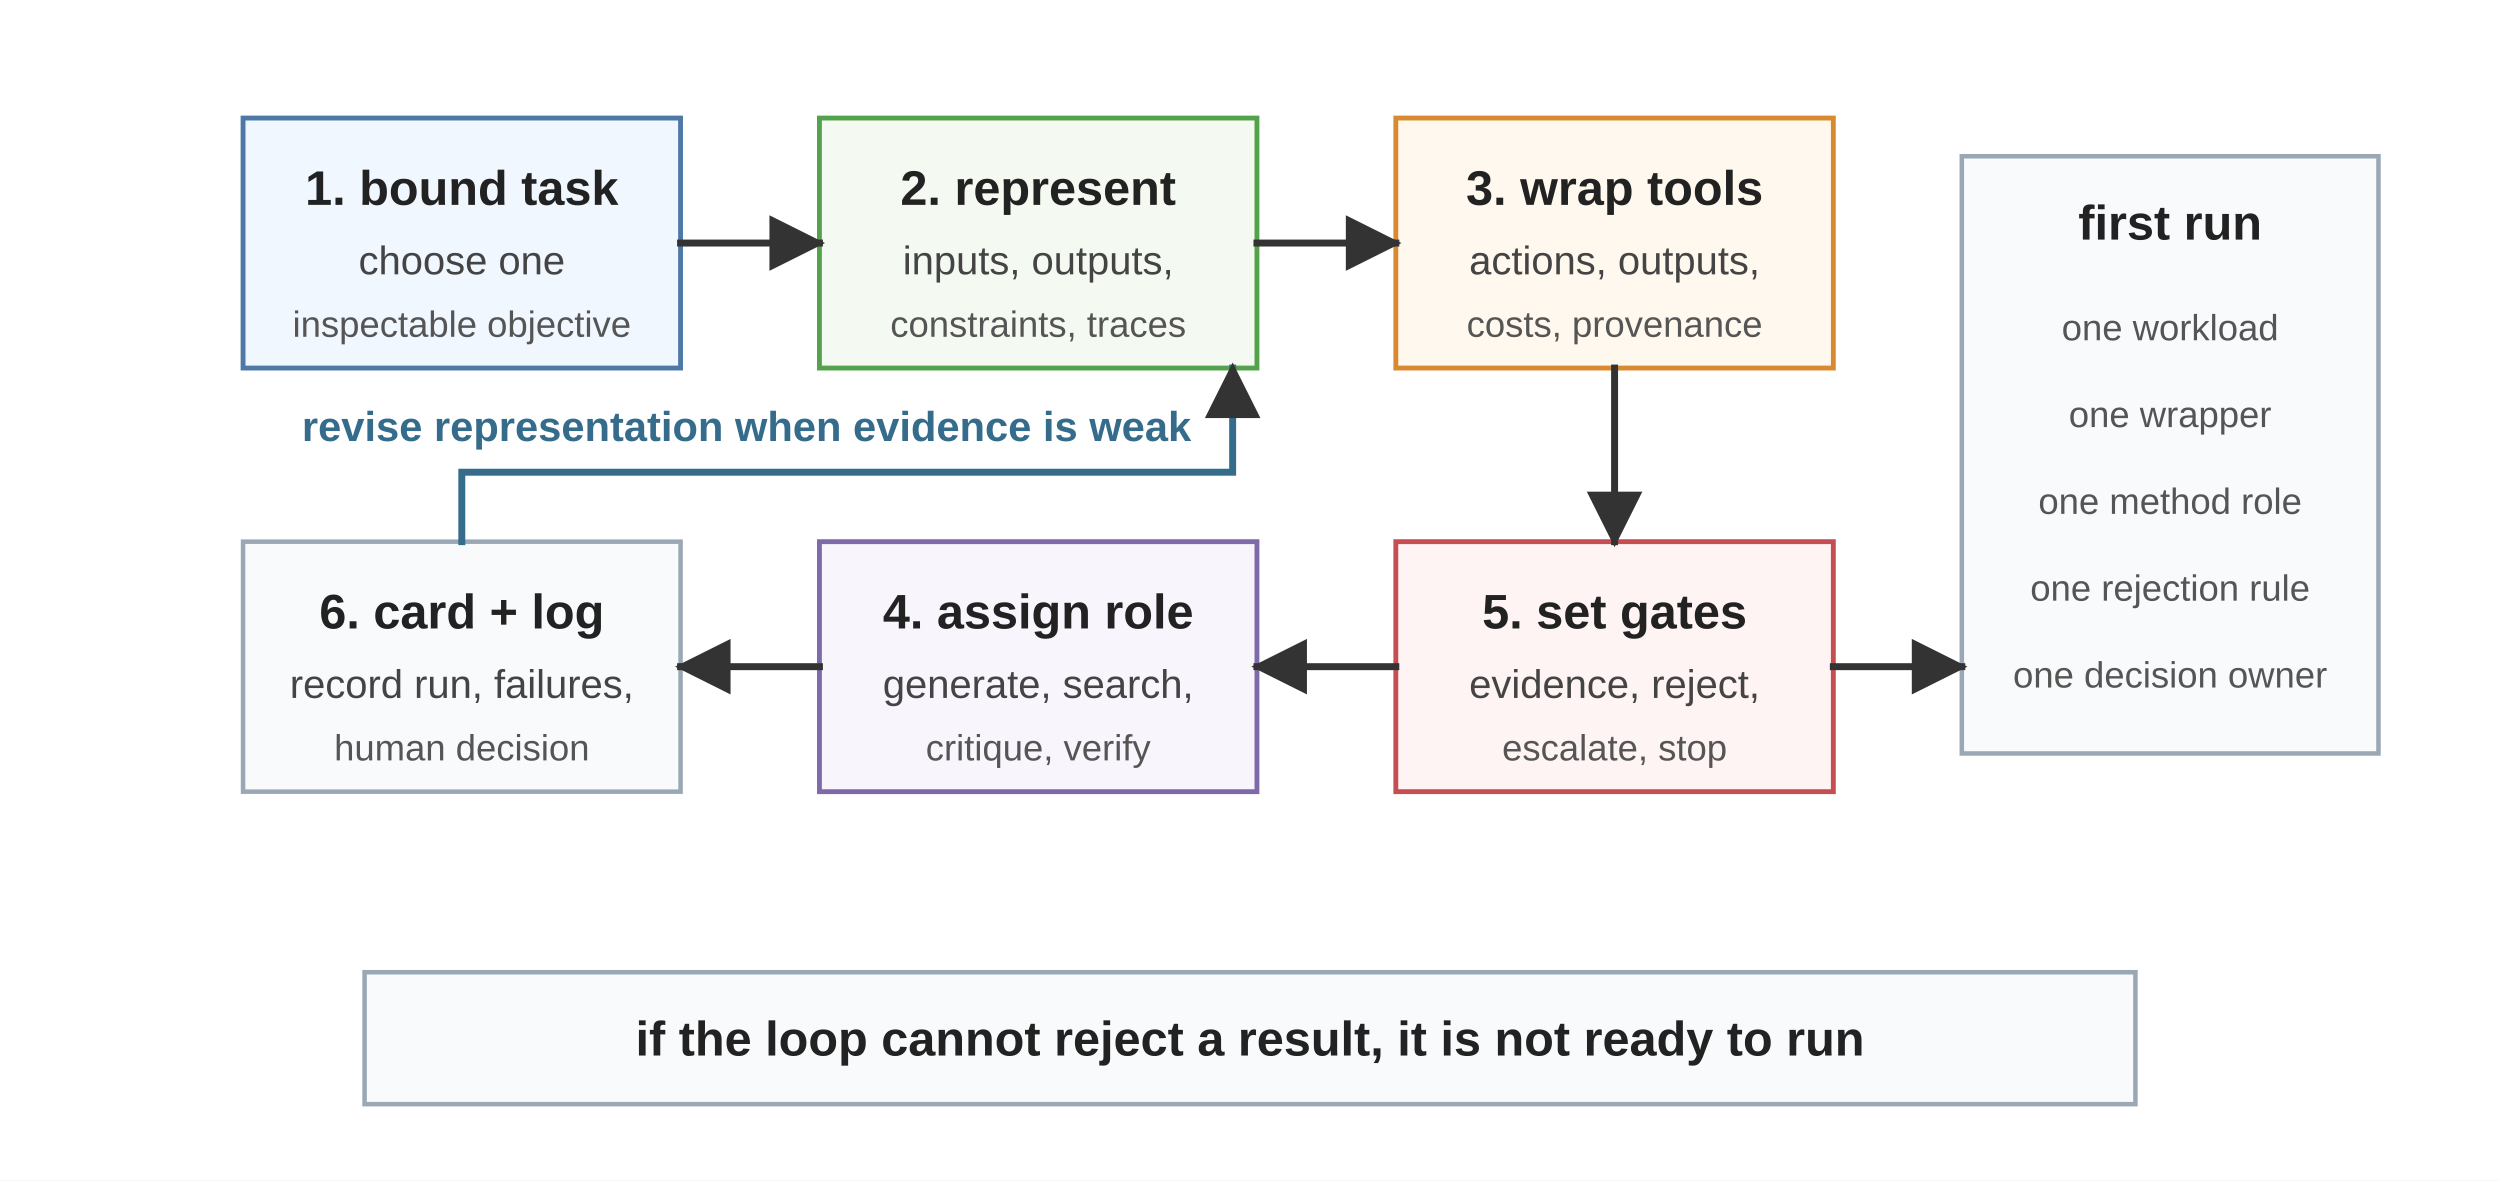
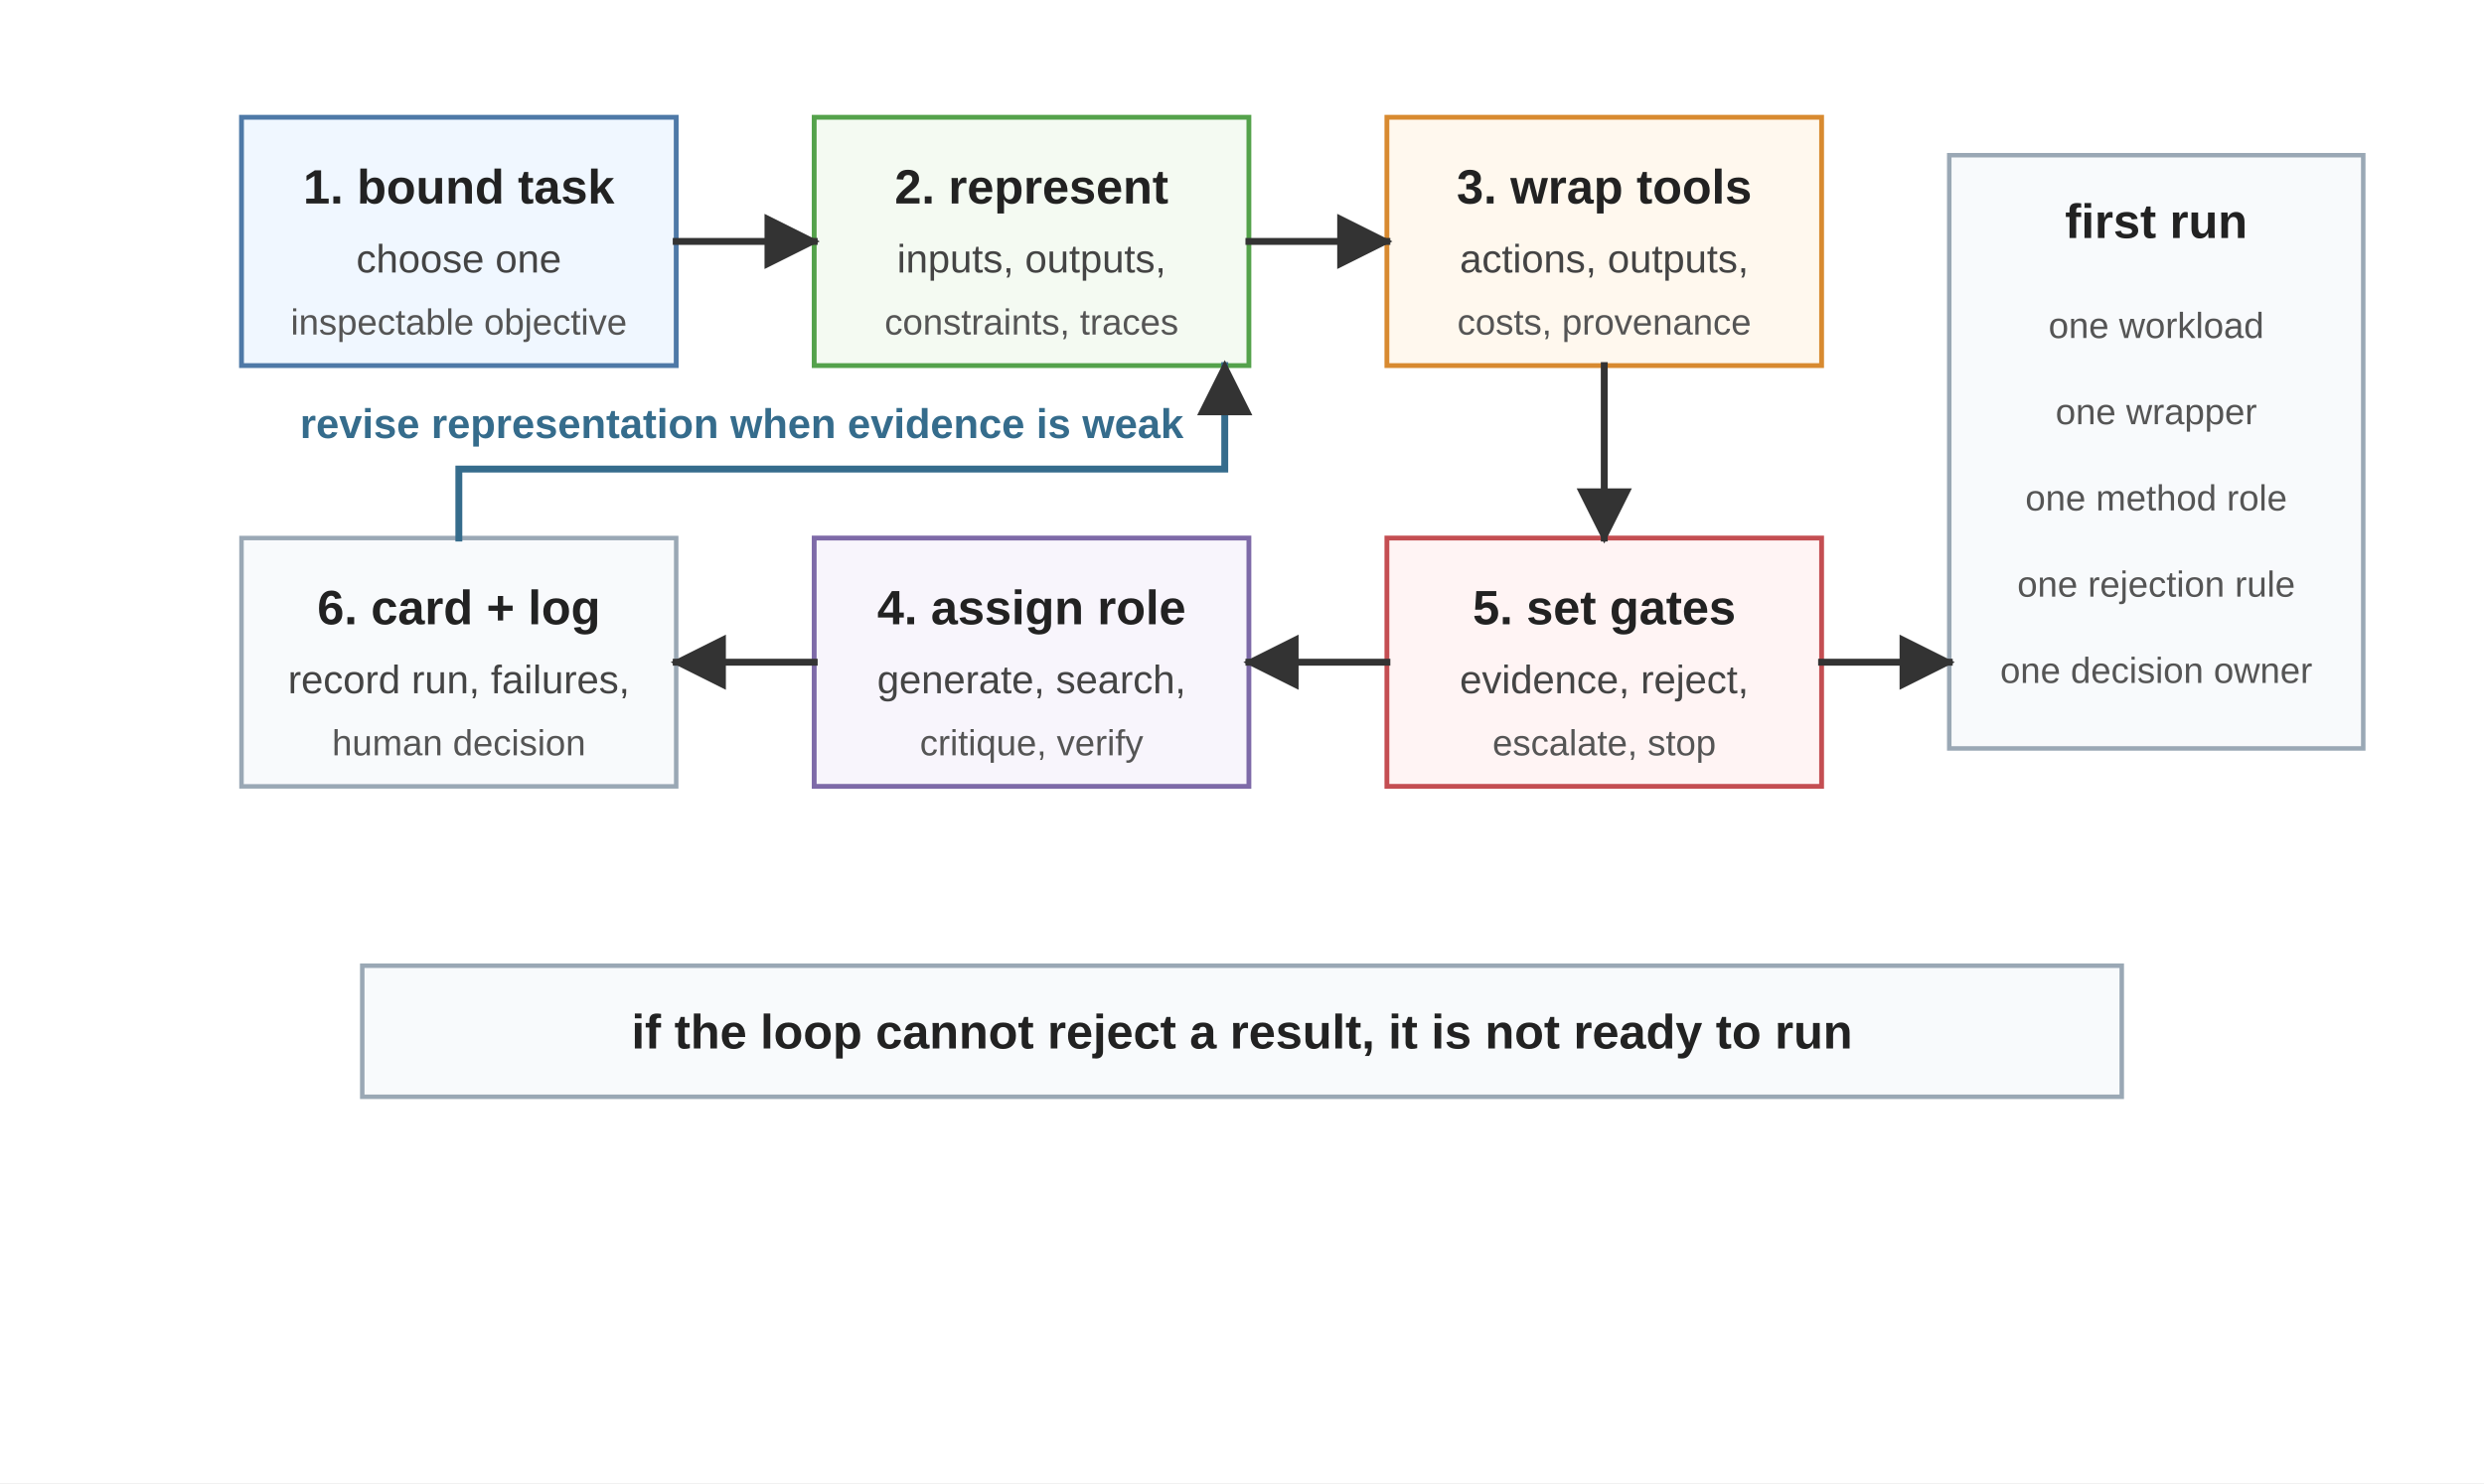
- <svg xmlns="http://www.w3.org/2000/svg" viewBox="0 0 720 340" role="img">
+ <svg xmlns="http://www.w3.org/2000/svg" viewBox="0 0 720 430" role="img">
  <defs>
    <marker id="arrow" viewBox="0 0 10 10" refX="9" refY="5" markerWidth="8" markerHeight="8" orient="auto">
      <path d="M 0 0 L 10 5 L 0 10 z" fill="#333333" />
    </marker>
    <style>
      .font { font-family: Arial, Helvetica, sans-serif; }
      .label { font-size: 14px; font-weight: 700; fill: #222222; }
      .small { font-size: 11.5px; fill: #444444; }
      .micro { font-size: 10.5px; fill: #555555; }
      .note { font-size: 12px; font-weight: 700; fill: #356C8C; }
      .task { fill: #F0F7FF; stroke: #4E79A7; stroke-width: 1.4; }
      .rep { fill: #F4FAF2; stroke: #54A24B; stroke-width: 1.4; }
      .env { fill: #FFF8EE; stroke: #D88A30; stroke-width: 1.4; }
      .method { fill: #F8F5FC; stroke: #7E6AA8; stroke-width: 1.4; }
      .evidence { fill: #FFF4F4; stroke: #C44E52; stroke-width: 1.4; }
      .card { fill: #F8FAFC; stroke: #9AA8B5; stroke-width: 1.3; }
      .arrow { stroke: #333333; stroke-width: 2; fill: none; stroke-linecap: square; stroke-linejoin: miter; }
      .return { stroke: #356C8C; stroke-width: 2; fill: none; stroke-linecap: square; stroke-linejoin: miter; }
    </style>
  </defs>
-   <rect width="720" height="340" fill="#ffffff" />
+   <rect width="720" height="430" fill="#ffffff" />
  <g class="font" transform="translate(0,-90)">
    <rect class="task" x="70" y="124" width="126" height="72" />
    <text class="label" x="133" y="149" text-anchor="middle">1. bound task</text>
    <text class="small" x="133" y="169" text-anchor="middle">choose one</text>
    <text class="micro" x="133" y="187" text-anchor="middle">inspectable objective</text>
    <rect class="rep" x="236" y="124" width="126" height="72" />
    <text class="label" x="299" y="149" text-anchor="middle">2. represent</text>
    <text class="small" x="299" y="169" text-anchor="middle">inputs, outputs,</text>
    <text class="micro" x="299" y="187" text-anchor="middle">constraints, traces</text>
    <rect class="env" x="402" y="124" width="126" height="72" />
    <text class="label" x="465" y="149" text-anchor="middle">3. wrap tools</text>
    <text class="small" x="465" y="169" text-anchor="middle">actions, outputs,</text>
    <text class="micro" x="465" y="187" text-anchor="middle">costs, provenance</text>
    <rect class="method" x="236" y="246" width="126" height="72" />
    <text class="label" x="299" y="271" text-anchor="middle">4. assign role</text>
    <text class="small" x="299" y="291" text-anchor="middle">generate, search,</text>
    <text class="micro" x="299" y="309" text-anchor="middle">critique, verify</text>
    <rect class="evidence" x="402" y="246" width="126" height="72" />
    <text class="label" x="465" y="271" text-anchor="middle">5. set gates</text>
    <text class="small" x="465" y="291" text-anchor="middle">evidence, reject,</text>
    <text class="micro" x="465" y="309" text-anchor="middle">escalate, stop</text>
    <rect class="card" x="70" y="246" width="126" height="72" />
    <text class="label" x="133" y="271" text-anchor="middle">6. card + log</text>
    <text class="small" x="133" y="291" text-anchor="middle">record run, failures,</text>
    <text class="micro" x="133" y="309" text-anchor="middle">human decision</text>
    <line class="arrow" x1="196" y1="160" x2="236" y2="160" marker-end="url(#arrow)" />
    <line class="arrow" x1="362" y1="160" x2="402" y2="160" marker-end="url(#arrow)" />
    <line class="arrow" x1="465" y1="196" x2="465" y2="246" marker-end="url(#arrow)" />
    <line class="arrow" x1="402" y1="282" x2="362" y2="282" marker-end="url(#arrow)" />
    <line class="arrow" x1="236" y1="282" x2="196" y2="282" marker-end="url(#arrow)" />
    <path class="return" d="M 133 246 L 133 226 L 355 226 L 355 196" marker-end="url(#arrow)" />
    <text class="note" x="215" y="217" text-anchor="middle">revise representation when evidence is weak</text>
    <rect class="card" x="565" y="135" width="120" height="172" />
    <text class="label" x="625" y="159" text-anchor="middle">first run</text>
    <text class="micro" x="625" y="188" text-anchor="middle">one workload</text>
    <text class="micro" x="625" y="213" text-anchor="middle">one wrapper</text>
    <text class="micro" x="625" y="238" text-anchor="middle">one method role</text>
    <text class="micro" x="625" y="263" text-anchor="middle">one rejection rule</text>
    <text class="micro" x="625" y="288" text-anchor="middle">one decision owner</text>
    <line class="arrow" x1="528" y1="282" x2="565" y2="282" marker-end="url(#arrow)" />
    <rect class="card" x="105" y="370" width="510" height="38" />
    <text class="label" x="360" y="394" text-anchor="middle">if the loop cannot reject a result, it is not ready to run</text>
  </g>
</svg>
